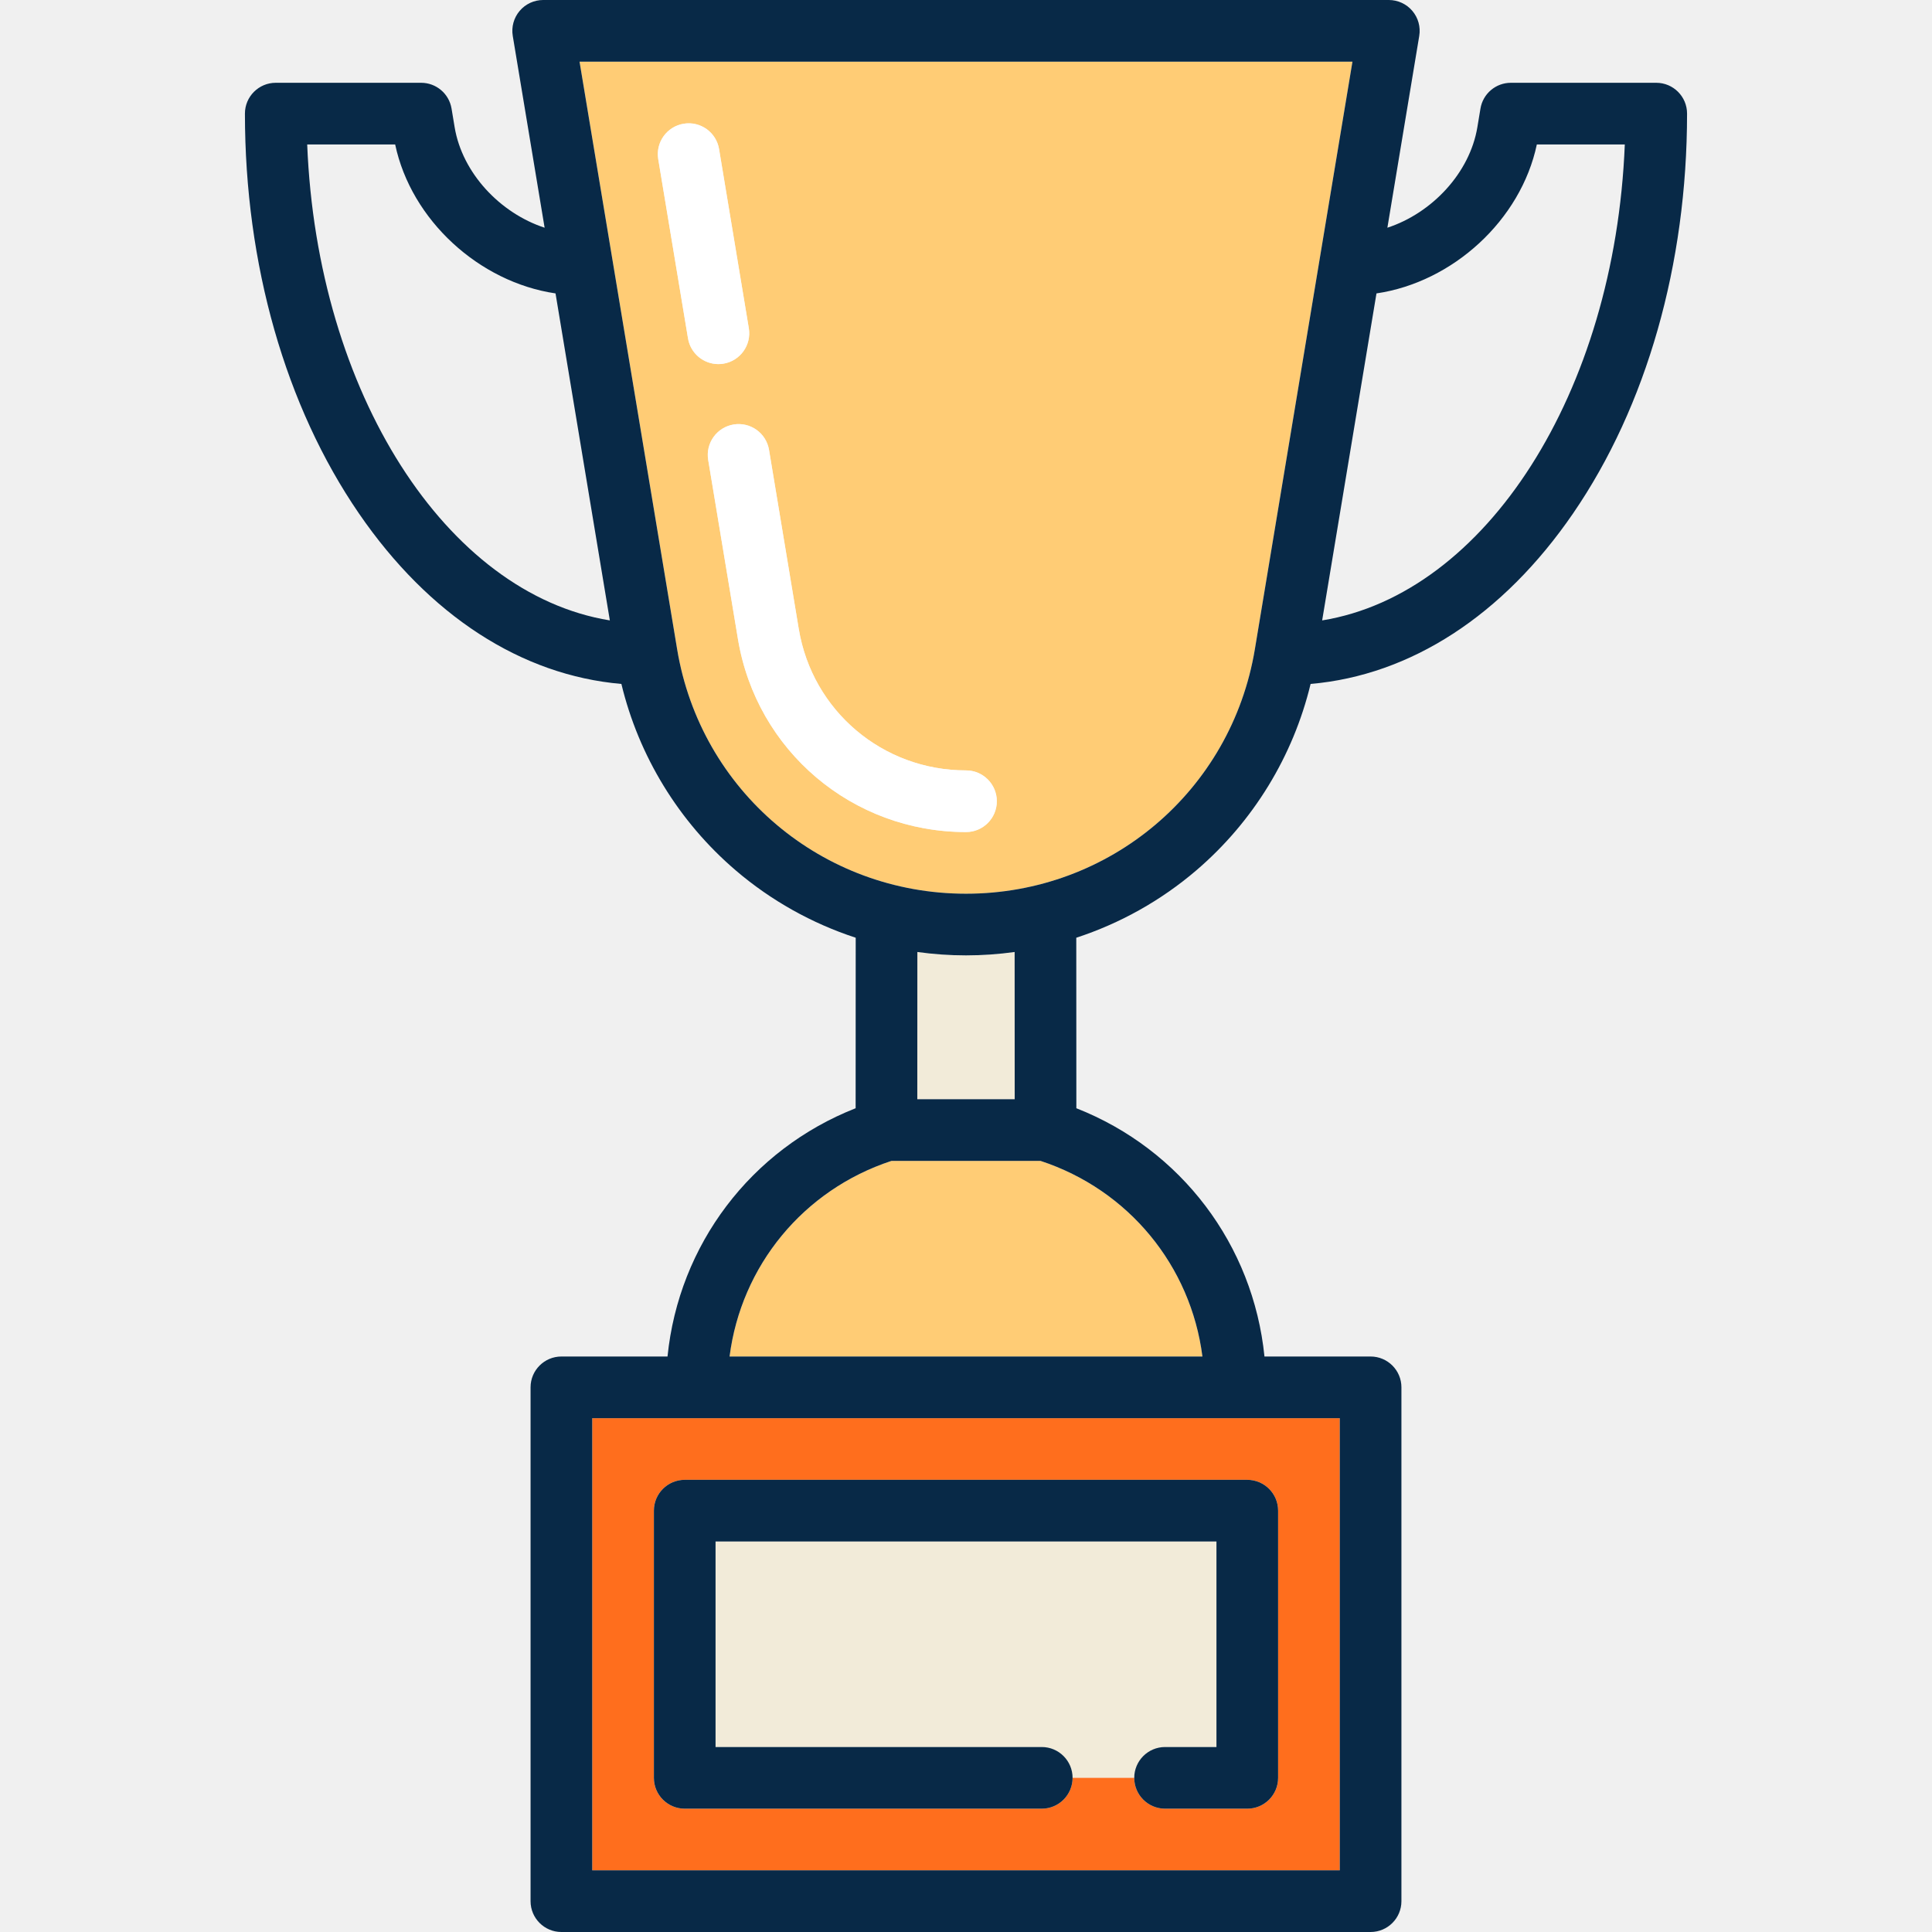
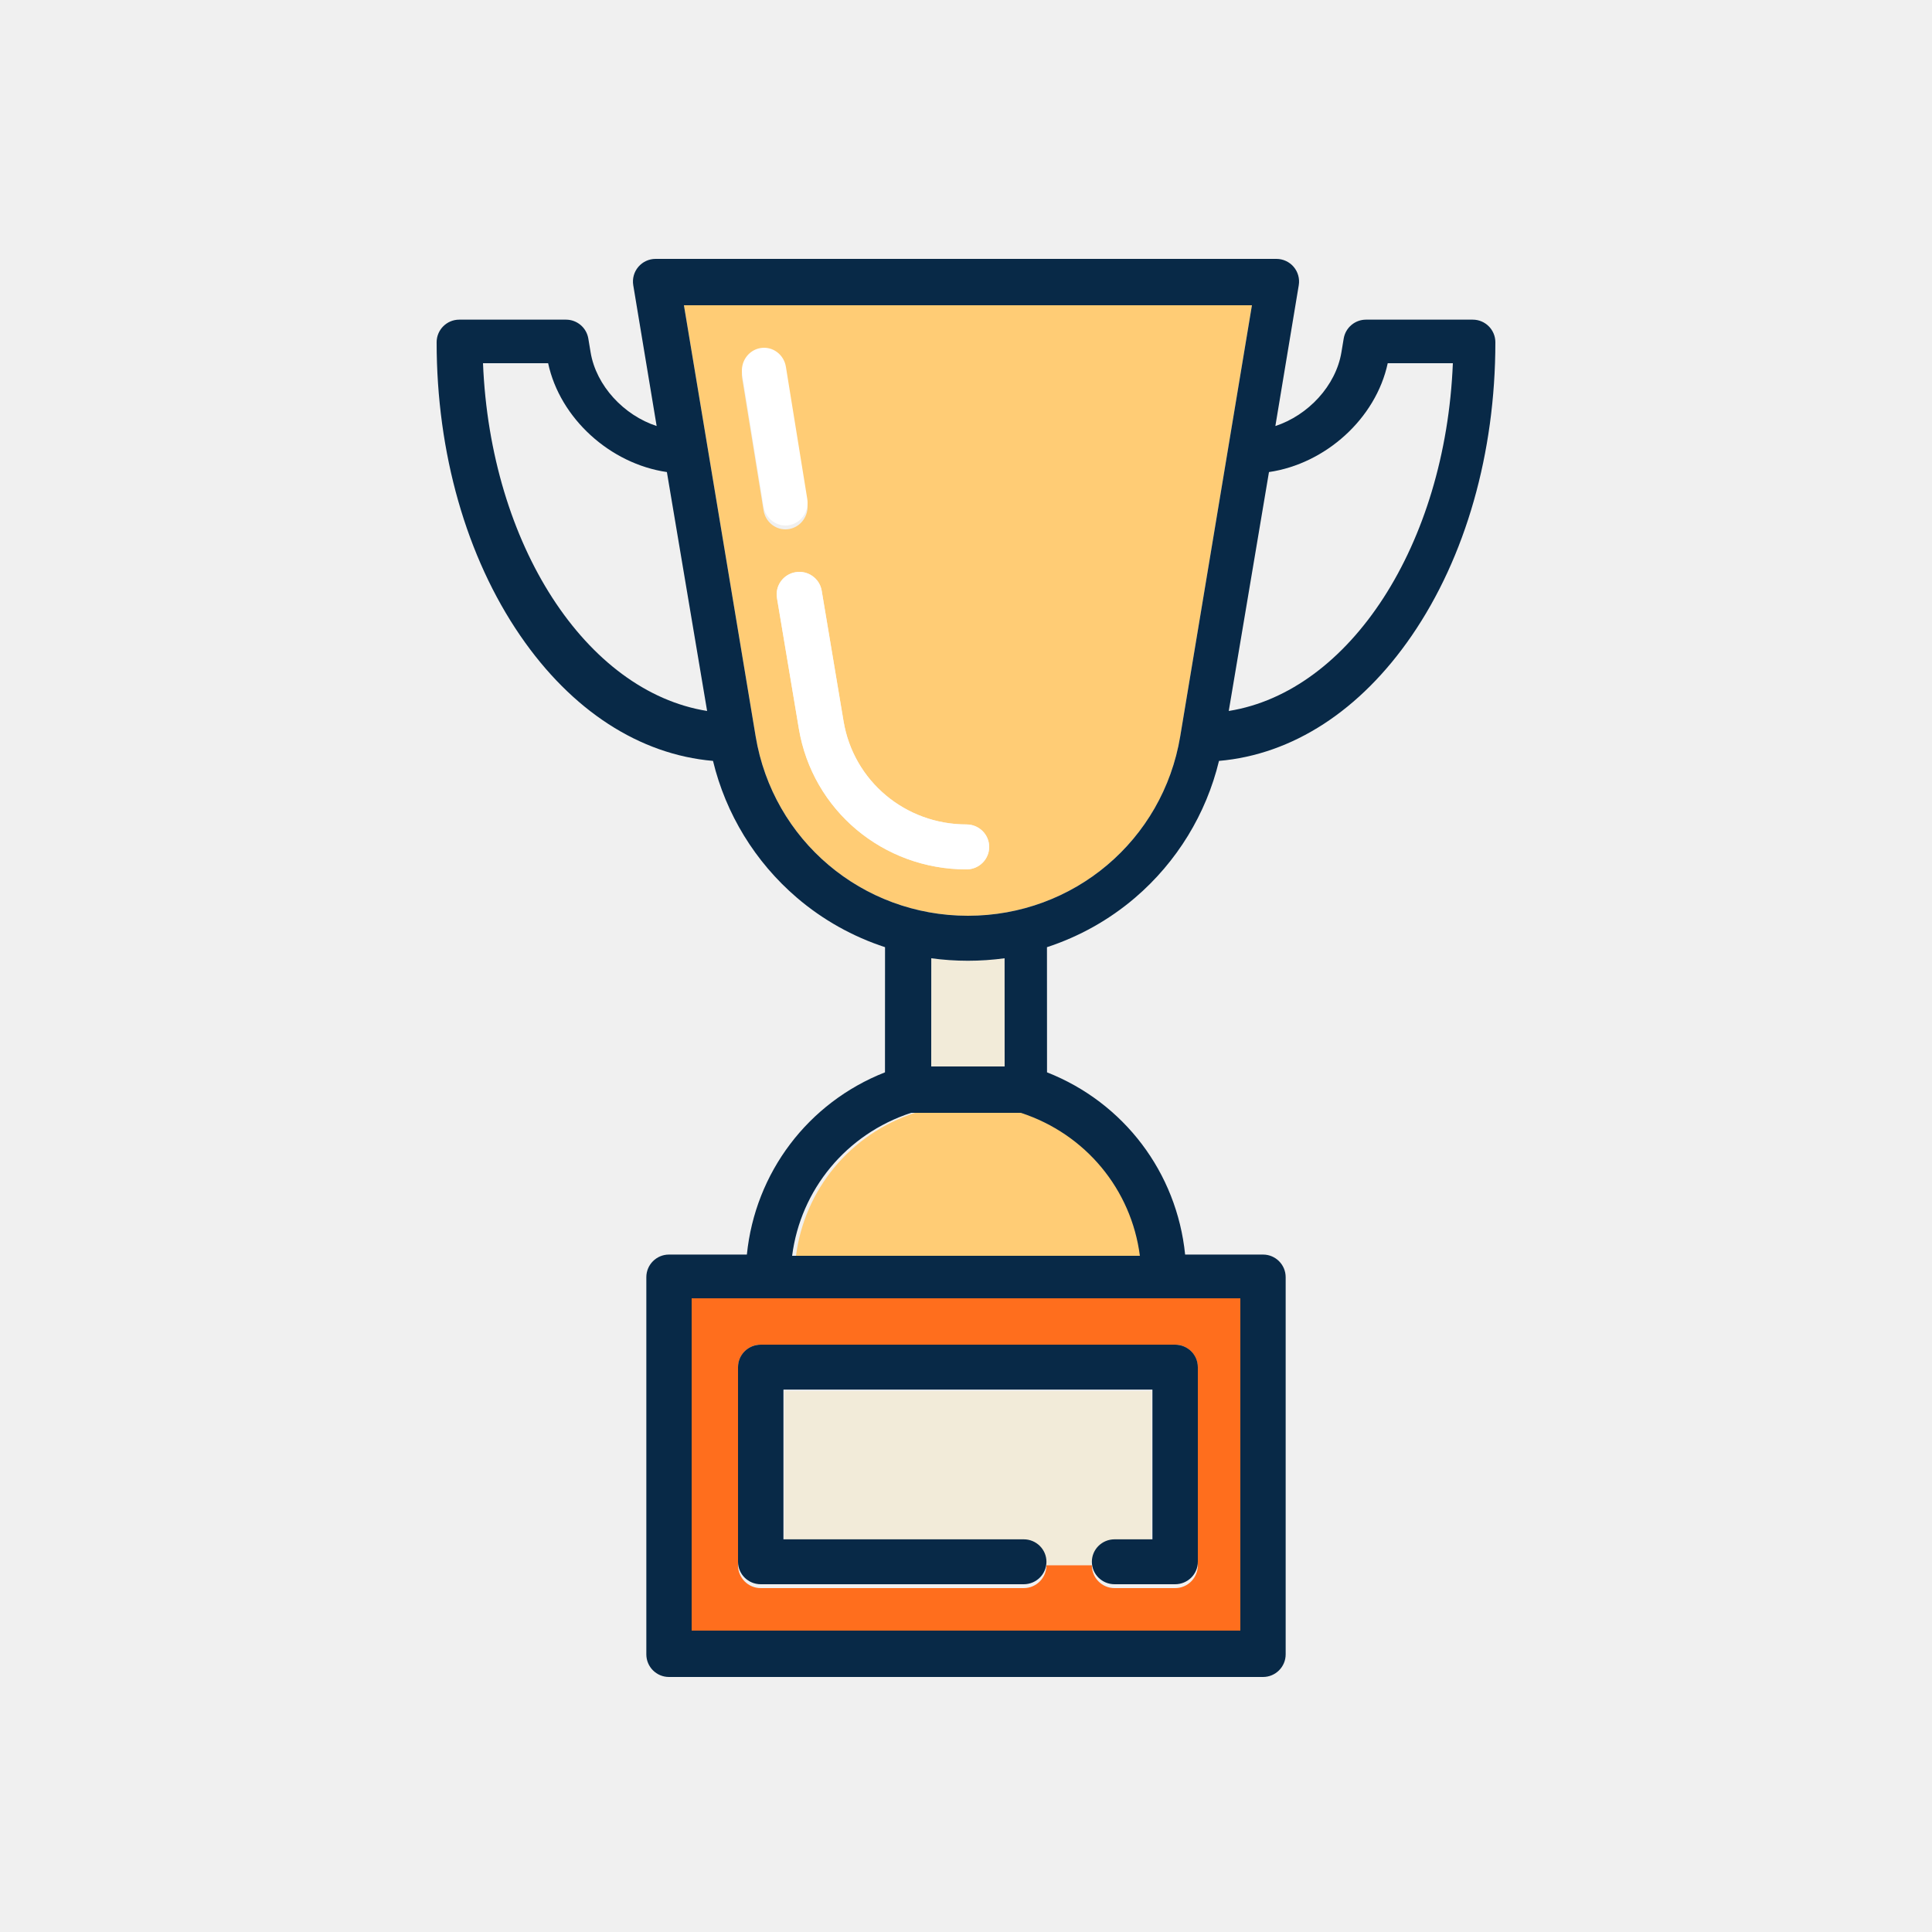
- <svg xmlns="http://www.w3.org/2000/svg" version="1.1" id="Capa_1" x="0px" y="0px" viewBox="0 0 470 470" style="enable-background:new 0 0 470 470;" xml:space="preserve">
-   <g>
-     <path style="fill:#FFCC75;" d="M253.144,282.415h-36.289c-21.48,7.064-36.558,25.57-39.373,47.585h115.035   C289.703,307.985,274.625,289.479,253.144,282.415z" />
-     <path style="fill:#F2EBD9;" d="M235,232.415c-3.977,0-7.929-0.283-11.832-0.823l-0.015,35.823h23.694l-0.015-35.823   C242.929,232.132,238.977,232.415,235,232.415z" />
-     <path style="fill:#FFCC75;" d="M329.015,15H140.985l23.74,142.93c5.726,34.468,35.28,59.485,70.275,59.485   s64.549-25.017,70.275-59.485L329.015,15z M167.37,82.303l-7.237-43.574c-0.679-4.086,2.083-7.949,6.169-8.627   c4.091-0.683,7.949,2.083,8.627,6.169l7.237,43.574c0.679,4.086-2.083,7.949-6.169,8.627c-0.416,0.069-0.83,0.103-1.238,0.103   C171.157,88.575,167.979,85.973,167.37,82.303z M235,202.415c-27.627,0-50.959-19.743-55.478-46.943l-7.238-43.575   c-0.679-4.086,2.083-7.949,6.169-8.627c4.084-0.683,7.949,2.083,8.627,6.169l7.238,43.575c3.312,19.934,20.42,34.401,40.681,34.401   c4.142,0,7.5,3.358,7.5,7.5S239.142,202.415,235,202.415z" />
-     <path style="fill:#F2EBD9;" d="M283.428,425h12.5v-50H174.073v50h79.355c4.142,0,7.5,3.358,7.5,7.5h15   C275.928,428.358,279.286,425,283.428,425z" />
-     <path style="fill:#FF6E1D;" d="M144.072,345v110h181.855V345H144.072z M310.928,367.5v65c0,4.142-3.358,7.5-7.5,7.5h-20   c-4.142,0-7.5-3.358-7.5-7.5h-15c0,4.142-3.358,7.5-7.5,7.5h-86.855c-4.142,0-7.5-3.358-7.5-7.5v-65c0-4.142,3.358-7.5,7.5-7.5   h136.855C307.57,360,310.928,363.358,310.928,367.5z" />
-     <path style="fill:#FFFFFF;" d="M175.997,88.472c4.086-0.679,6.848-4.541,6.169-8.627l-7.237-43.574   c-0.679-4.086-4.536-6.852-8.627-6.169c-4.086,0.679-6.848,4.541-6.169,8.627l7.237,43.574c0.609,3.67,3.788,6.272,7.389,6.272   C175.167,88.575,175.581,88.542,175.997,88.472z" />
-     <path style="fill:#FFFFFF;" d="M235,187.415c-20.26,0-37.369-14.468-40.681-34.401l-7.238-43.575   c-0.679-4.086-4.543-6.852-8.627-6.169c-4.086,0.679-6.848,4.541-6.169,8.627l7.238,43.575   c4.519,27.201,27.85,46.943,55.478,46.943c4.142,0,7.5-3.358,7.5-7.5S239.142,187.415,235,187.415z" />
-     <path style="fill:#082947;" d="M402.916,20.14h-35.365c-3.668,0-6.798,2.653-7.398,6.271l-0.753,4.537   c-1.851,11.142-11.055,20.903-21.889,24.449l7.751-46.668c0.361-2.174-0.252-4.397-1.677-6.079C342.16,0.969,340.067,0,337.863,0   H132.137c-2.204,0-4.296,0.969-5.721,2.65c-1.425,1.682-2.039,3.904-1.677,6.079l7.751,46.668   c-10.833-3.546-20.038-13.307-21.889-24.449l-0.753-4.537c-0.601-3.619-3.73-6.271-7.398-6.271H67.084c-4.142,0-7.5,3.358-7.5,7.5   c0,36.658,9.849,71.201,27.732,97.264c17.045,24.841,39.528,39.376,63.85,41.479c4.231,17.558,13.943,33.488,27.795,45.342   c8.623,7.379,18.568,12.915,29.208,16.398l-0.018,41.479c-25.506,10.033-43.018,33.241-45.764,60.398h-25.816   c-4.142,0-7.5,3.358-7.5,7.5v125c0,4.142,3.358,7.5,7.5,7.5h196.855c4.142,0,7.5-3.358,7.5-7.5v-125c0-4.142-3.358-7.5-7.5-7.5   h-25.816c-2.745-27.157-20.258-50.365-45.764-60.398l-0.018-41.479c10.64-3.483,20.585-9.019,29.208-16.398   c13.853-11.854,23.565-27.784,27.795-45.342c24.322-2.104,46.806-16.638,63.85-41.479c17.884-26.063,27.732-60.605,27.732-97.264   C410.416,23.498,407.058,20.14,402.916,20.14z M325.928,455H144.072V345h181.855V455z M177.482,330   c2.815-22.015,17.893-40.521,39.373-47.585h36.289c21.48,7.064,36.558,25.57,39.373,47.585H177.482z M223.153,267.415l0.015-35.823   c3.902,0.541,7.854,0.823,11.832,0.823s7.929-0.283,11.832-0.823l0.015,35.823H223.153z M235,217.415   c-34.995,0-64.549-25.017-70.275-59.485L140.985,15h188.029l-23.74,142.93C299.549,192.398,269.995,217.415,235,217.415z    M74.733,35.14h21.398c3.892,18.421,20.445,33.506,39.013,36.238l13.213,79.549C108.569,144.468,77.149,95.57,74.733,35.14z    M321.643,150.927l13.213-79.549c18.568-2.732,35.12-17.816,39.013-36.238h21.398C392.851,95.57,361.431,144.468,321.643,150.927z" />
-     <path style="fill:#082947;" d="M159.073,367.5v65c0,4.142,3.358,7.5,7.5,7.5h86.855c4.142,0,7.5-3.358,7.5-7.5s-3.358-7.5-7.5-7.5   h-79.355v-50h121.855v50h-12.5c-4.142,0-7.5,3.358-7.5,7.5s3.358,7.5,7.5,7.5h20c4.142,0,7.5-3.358,7.5-7.5v-65   c0-4.142-3.358-7.5-7.5-7.5H166.573C162.431,360,159.073,363.358,159.073,367.5z" />
+ <svg xmlns="http://www.w3.org/2000/svg" width="500px" height="500px" viewBox="0 0 500 500" version="1.1">
+   <defs />
+   <g id="Page-1" stroke="none" stroke-width="1" fill="none" fill-rule="evenodd">
+     <g id="trophy">
+       <g transform="translate(113, 67)" id="Group">
+         <g>
+           <path d="M152.196,221 L123.804,221 C106.999,226.493 95.202,240.882 93,258 L183,258 C180.798,240.882 169.002,226.493 152.196,221 L152.196,221 Z" id="Shape" fill="#FFCC75" />
+           <path d="M137.5,181.643 C134.311,181.643 131.142,181.422 128.012,181 L128,209 L147,209 L146.988,181 C143.858,181.422 140.689,181.643 137.5,181.643 L137.5,181.643 Z" id="Shape" fill="#F2EBD9" />
+           <path d="M211,12 L64,12 L82.56,123.568 C87.036,150.472 110.141,170 137.5,170 C164.859,170 187.964,150.472 192.44,123.568 L211,12 L211,12 Z M84.611,65.075 L79.078,30.856 C78.559,27.647 80.671,24.614 83.794,24.081 C86.922,23.545 89.871,25.717 90.389,28.926 L95.922,63.144 C96.441,66.353 94.329,69.387 91.206,69.919 C90.888,69.973 90.571,70 90.259,70 C87.506,70 85.076,67.957 84.611,65.075 L84.611,65.075 Z M137.135,158 C115.526,158 97.276,142.683 93.742,121.58 L88.08,87.773 C87.549,84.603 89.71,81.606 92.905,81.08 C96.1,80.55 99.123,82.696 99.653,85.866 L105.314,119.673 C107.905,135.139 121.286,146.363 137.134,146.363 C140.373,146.363 143,148.968 143,152.181 C143,155.395 140.374,158 137.135,158 L137.135,158 Z" id="Shape" fill="#FFCC75" />
+           <path d="M175.255,332.13 L185,332.13 L185,293 L90,293 L90,332.13 L151.866,332.13 C155.096,332.13 157.713,334.758 157.713,338 L169.408,338 C169.408,334.758 172.026,332.13 175.255,332.13 L175.255,332.13 Z" id="Shape" fill="#F2EBD9" />
+           <path d="M66,269 L66,355 L208,355 L208,269 L66,269 L66,269 Z M197,286.906 L197,338.094 C197,341.356 194.369,344 191.123,344 L175.45,344 C172.204,344 169.573,341.356 169.573,338.094 L157.818,338.094 C157.818,341.356 155.186,344 151.941,344 L83.877,344 C80.631,344 78,341.356 78,338.094 L78,286.906 C78,283.644 80.631,281 83.877,281 L191.123,281 C194.369,281 197,283.644 197,286.906 L197,286.906 Z" id="Shape" fill="#FF6E1D" />
+           <path d="M91.206,68.919 C94.329,68.386 96.441,65.353 95.922,62.144 L90.389,27.926 C89.87,24.717 86.922,22.545 83.794,23.081 C80.671,23.615 78.559,26.647 79.078,29.856 L84.611,64.075 C85.076,66.957 87.506,69 90.259,69 C90.571,69 90.888,68.974 91.206,68.919 L91.206,68.919 Z" id="Shape" fill="#FFFFFF" />
+           <path d="M137.133,146.363 C121.287,146.363 107.905,135.138 105.314,119.673 L99.653,85.866 C99.122,82.696 96.1,80.55 92.905,81.08 C89.709,81.607 87.549,84.603 88.08,87.773 L93.741,121.58 C97.276,142.684 115.524,158 137.134,158 C140.374,158 143,155.395 143,152.181 C143,148.968 140.373,146.363 137.133,146.363 L137.133,146.363 Z" id="Shape" fill="#FFFFFF" />
+           <path d="M268.145,15.726 L240.524,15.726 C237.66,15.726 235.215,17.798 234.747,20.623 L234.158,24.166 C232.713,32.866 225.524,40.488 217.063,43.257 L223.117,6.816 C223.399,5.118 222.92,3.383 221.807,2.069 C220.694,0.757 219.059,0 217.338,0 L56.664,0 C54.943,0 53.309,0.757 52.196,2.069 C51.083,3.383 50.604,5.118 50.887,6.816 L56.94,43.257 C48.479,40.488 41.29,32.866 39.845,24.166 L39.257,20.623 C38.787,17.797 36.343,15.726 33.479,15.726 L5.858,15.726 C2.623,15.726 0,18.348 0,21.583 C0,50.207 7.692,77.18 21.659,97.531 C34.971,116.929 52.531,128.278 71.526,129.92 C74.831,143.631 82.416,156.069 93.234,165.326 C99.969,171.088 107.736,175.41 116.046,178.13 L116.032,210.519 C96.112,218.353 82.435,236.475 80.29,257.681 L60.127,257.681 C56.892,257.681 54.27,260.303 54.27,263.537 L54.27,361.144 C54.27,364.378 56.892,367 60.127,367 L213.873,367 C217.108,367 219.73,364.378 219.73,361.144 L219.73,263.537 C219.73,260.303 217.108,257.681 213.873,257.681 L193.71,257.681 C191.566,236.475 177.888,218.353 157.968,210.519 L157.954,178.13 C166.264,175.41 174.031,171.088 180.766,165.326 C191.585,156.069 199.17,143.631 202.474,129.92 C221.469,128.277 239.03,116.929 252.341,97.531 C266.309,77.18 274,50.208 274,21.583 C274.002,18.348 271.38,15.726 268.145,15.726 L268.145,15.726 Z M208,355 L66,355 L66,269 L207.999,269 L207.999,355 L208,355 Z M92,258 C94.202,240.882 105.999,226.493 122.804,221 L151.196,221 C168.001,226.493 179.798,240.882 182,258 L92,258 L92,258 Z M128,209 L128.012,181 C131.141,181.423 134.31,181.643 137.5,181.643 C140.69,181.643 143.858,181.422 146.988,181 L147,209 L128,209 L128,209 Z M137.5,170 C110.141,170 87.036,150.472 82.56,123.568 L64,12 L211,12 L192.44,123.568 C187.964,150.472 164.859,170 137.5,170 L137.5,170 Z M12,27 L28.857,27 C31.923,41.318 44.963,53.044 59.591,55.167 L70,117 C38.656,111.979 13.903,73.972 12,27 L12,27 Z M205,117 L215.409,55.167 C230.037,53.044 243.076,41.319 246.143,27 L263,27 C261.097,73.972 236.344,111.979 205,117 L205,117 Z" id="Shape" fill="#082947" />
+           <path d="M78,286.812 L78,337.188 C78,340.398 80.631,343 83.877,343 L151.941,343 C155.186,343 157.818,340.398 157.818,337.188 C157.818,333.977 155.186,331.375 151.941,331.375 L89.755,331.375 L89.755,292.625 L185.245,292.625 L185.245,331.375 L175.45,331.375 C172.204,331.375 169.573,333.977 169.573,337.188 C169.573,340.398 172.204,343 175.45,343 L191.123,343 C194.369,343 197,340.398 197,337.188 L197,286.812 C197,283.602 194.369,281 191.123,281 L83.877,281 C80.631,281 78,283.602 78,286.812 L78,286.812 Z" id="Shape" fill="#082947" />
+         </g>
+       </g>
+     </g>
  </g>
-   <g>
- </g>
-   <g>
- </g>
-   <g>
- </g>
-   <g>
- </g>
-   <g>
- </g>
-   <g>
- </g>
-   <g>
- </g>
-   <g>
- </g>
-   <g>
- </g>
-   <g>
- </g>
-   <g>
- </g>
-   <g>
- </g>
-   <g>
- </g>
-   <g>
- </g>
-   <g>
- </g>
</svg>
